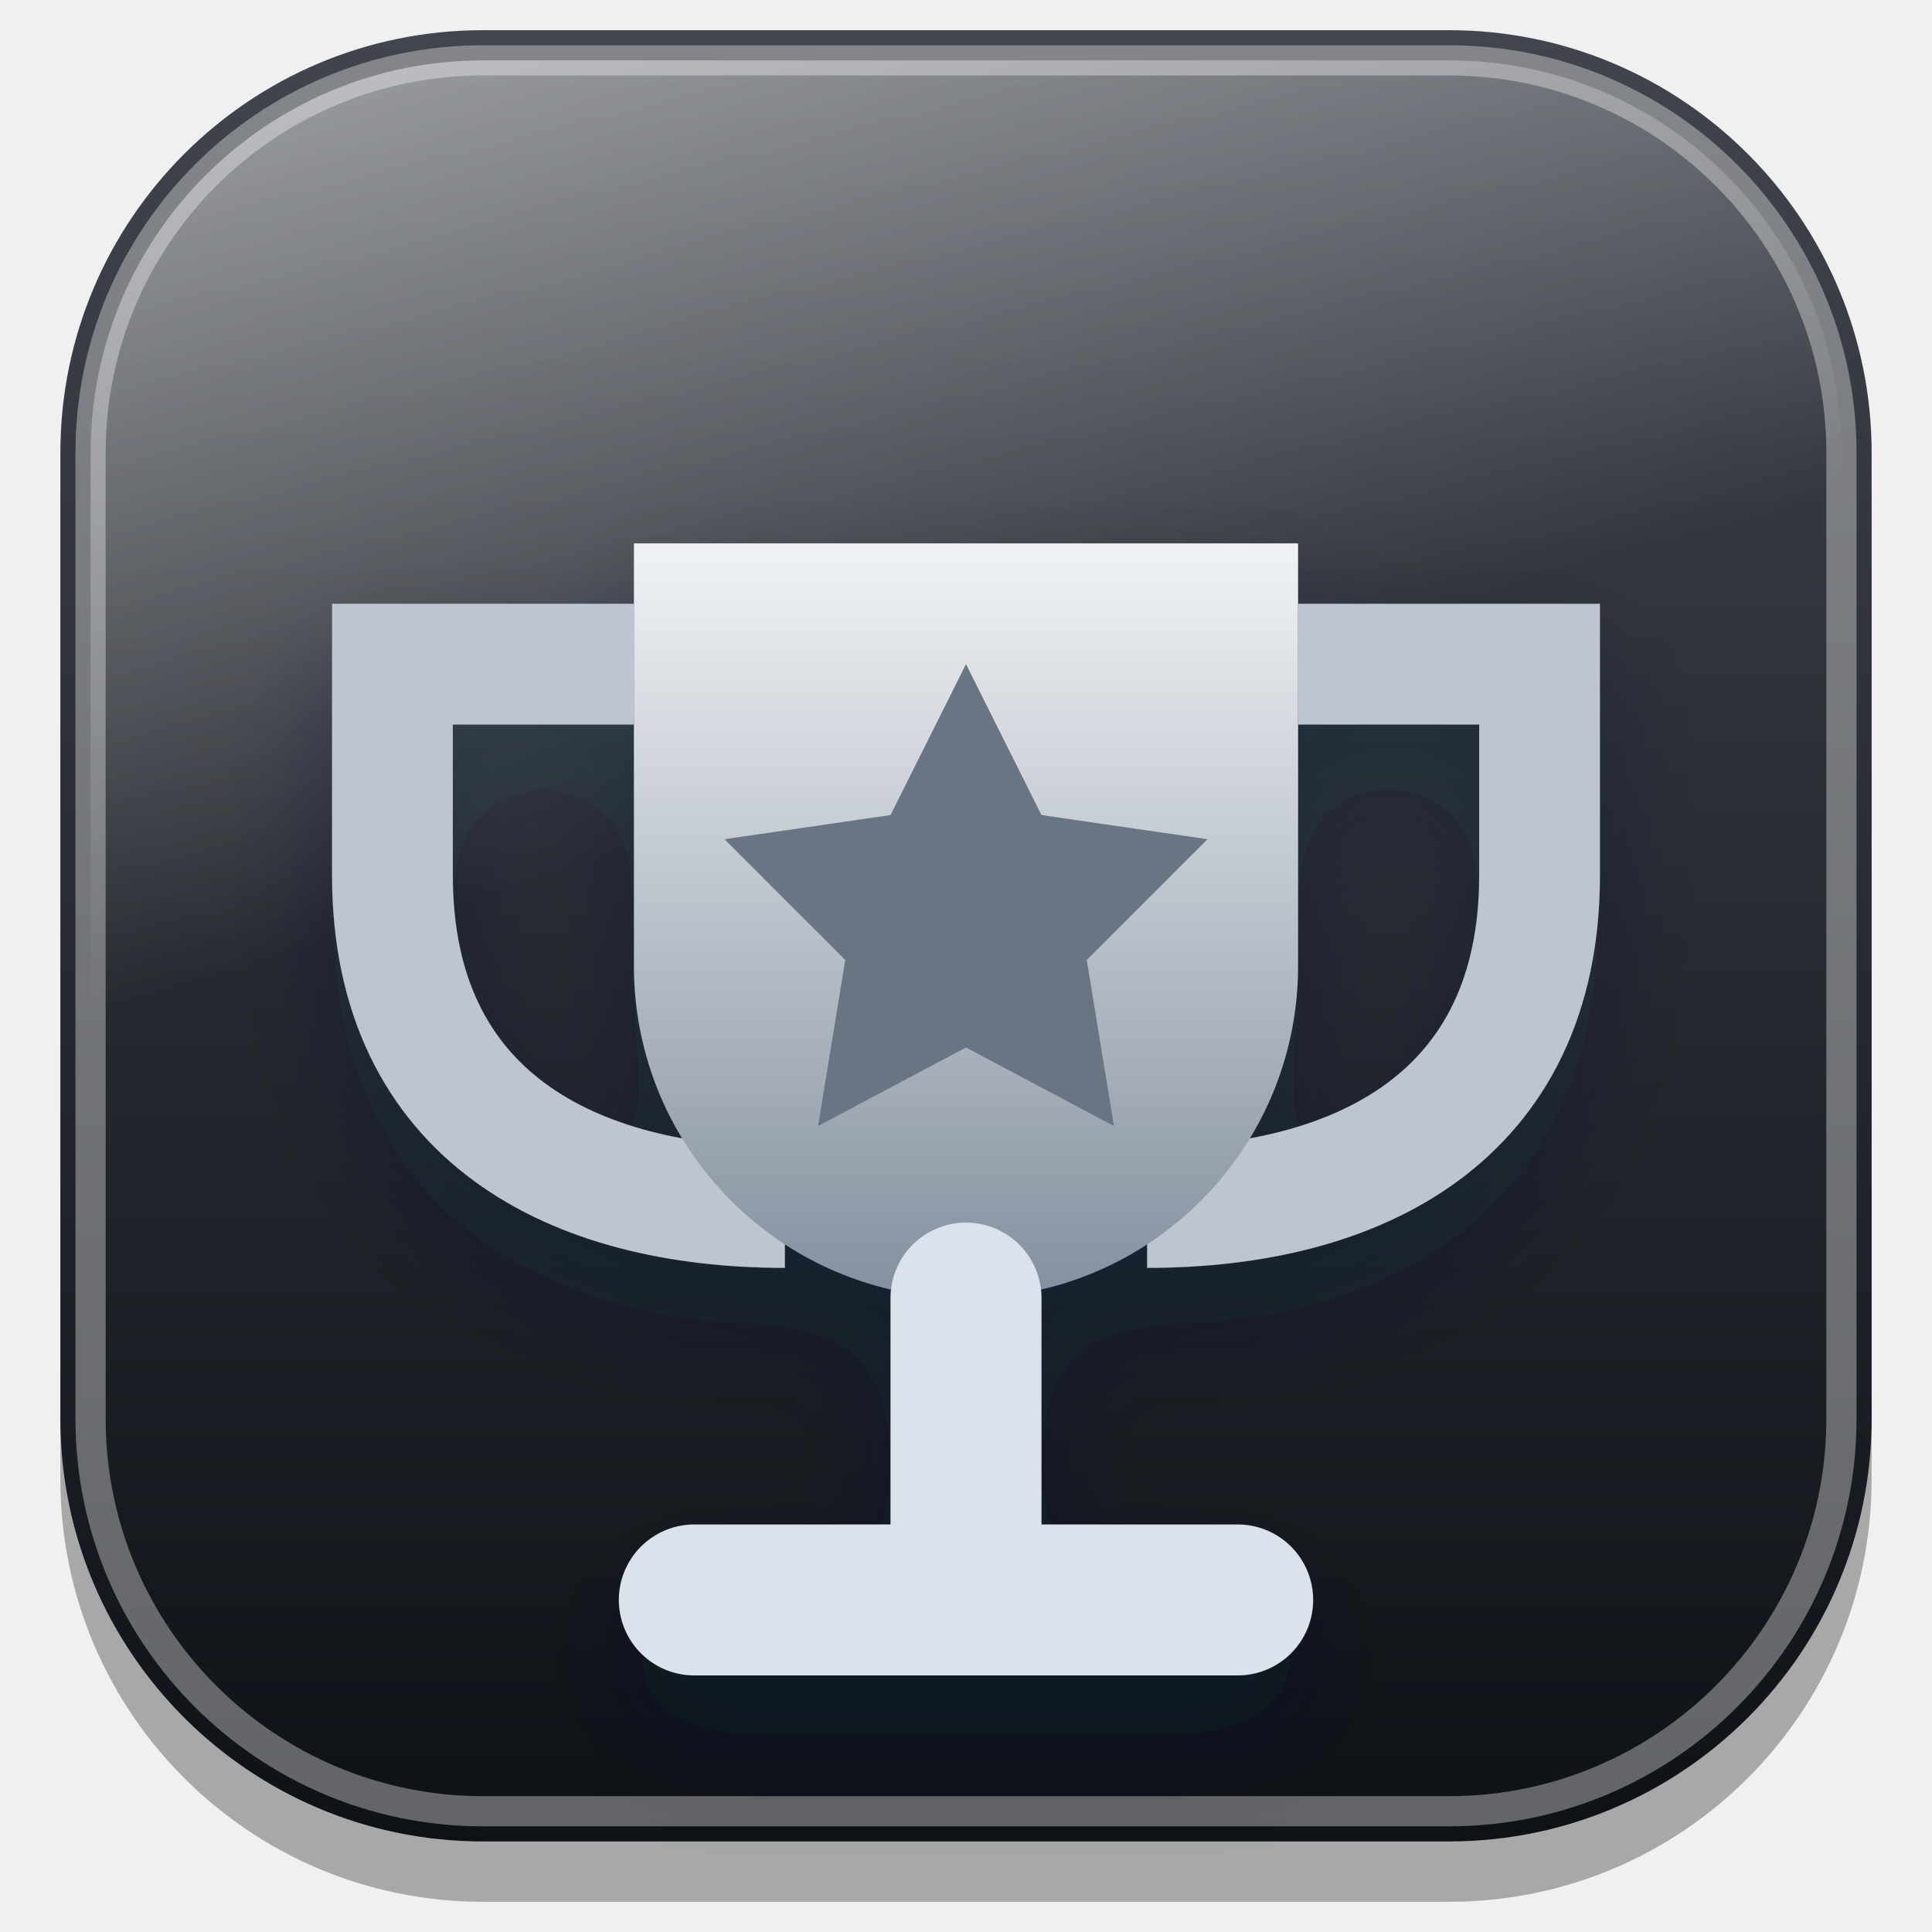
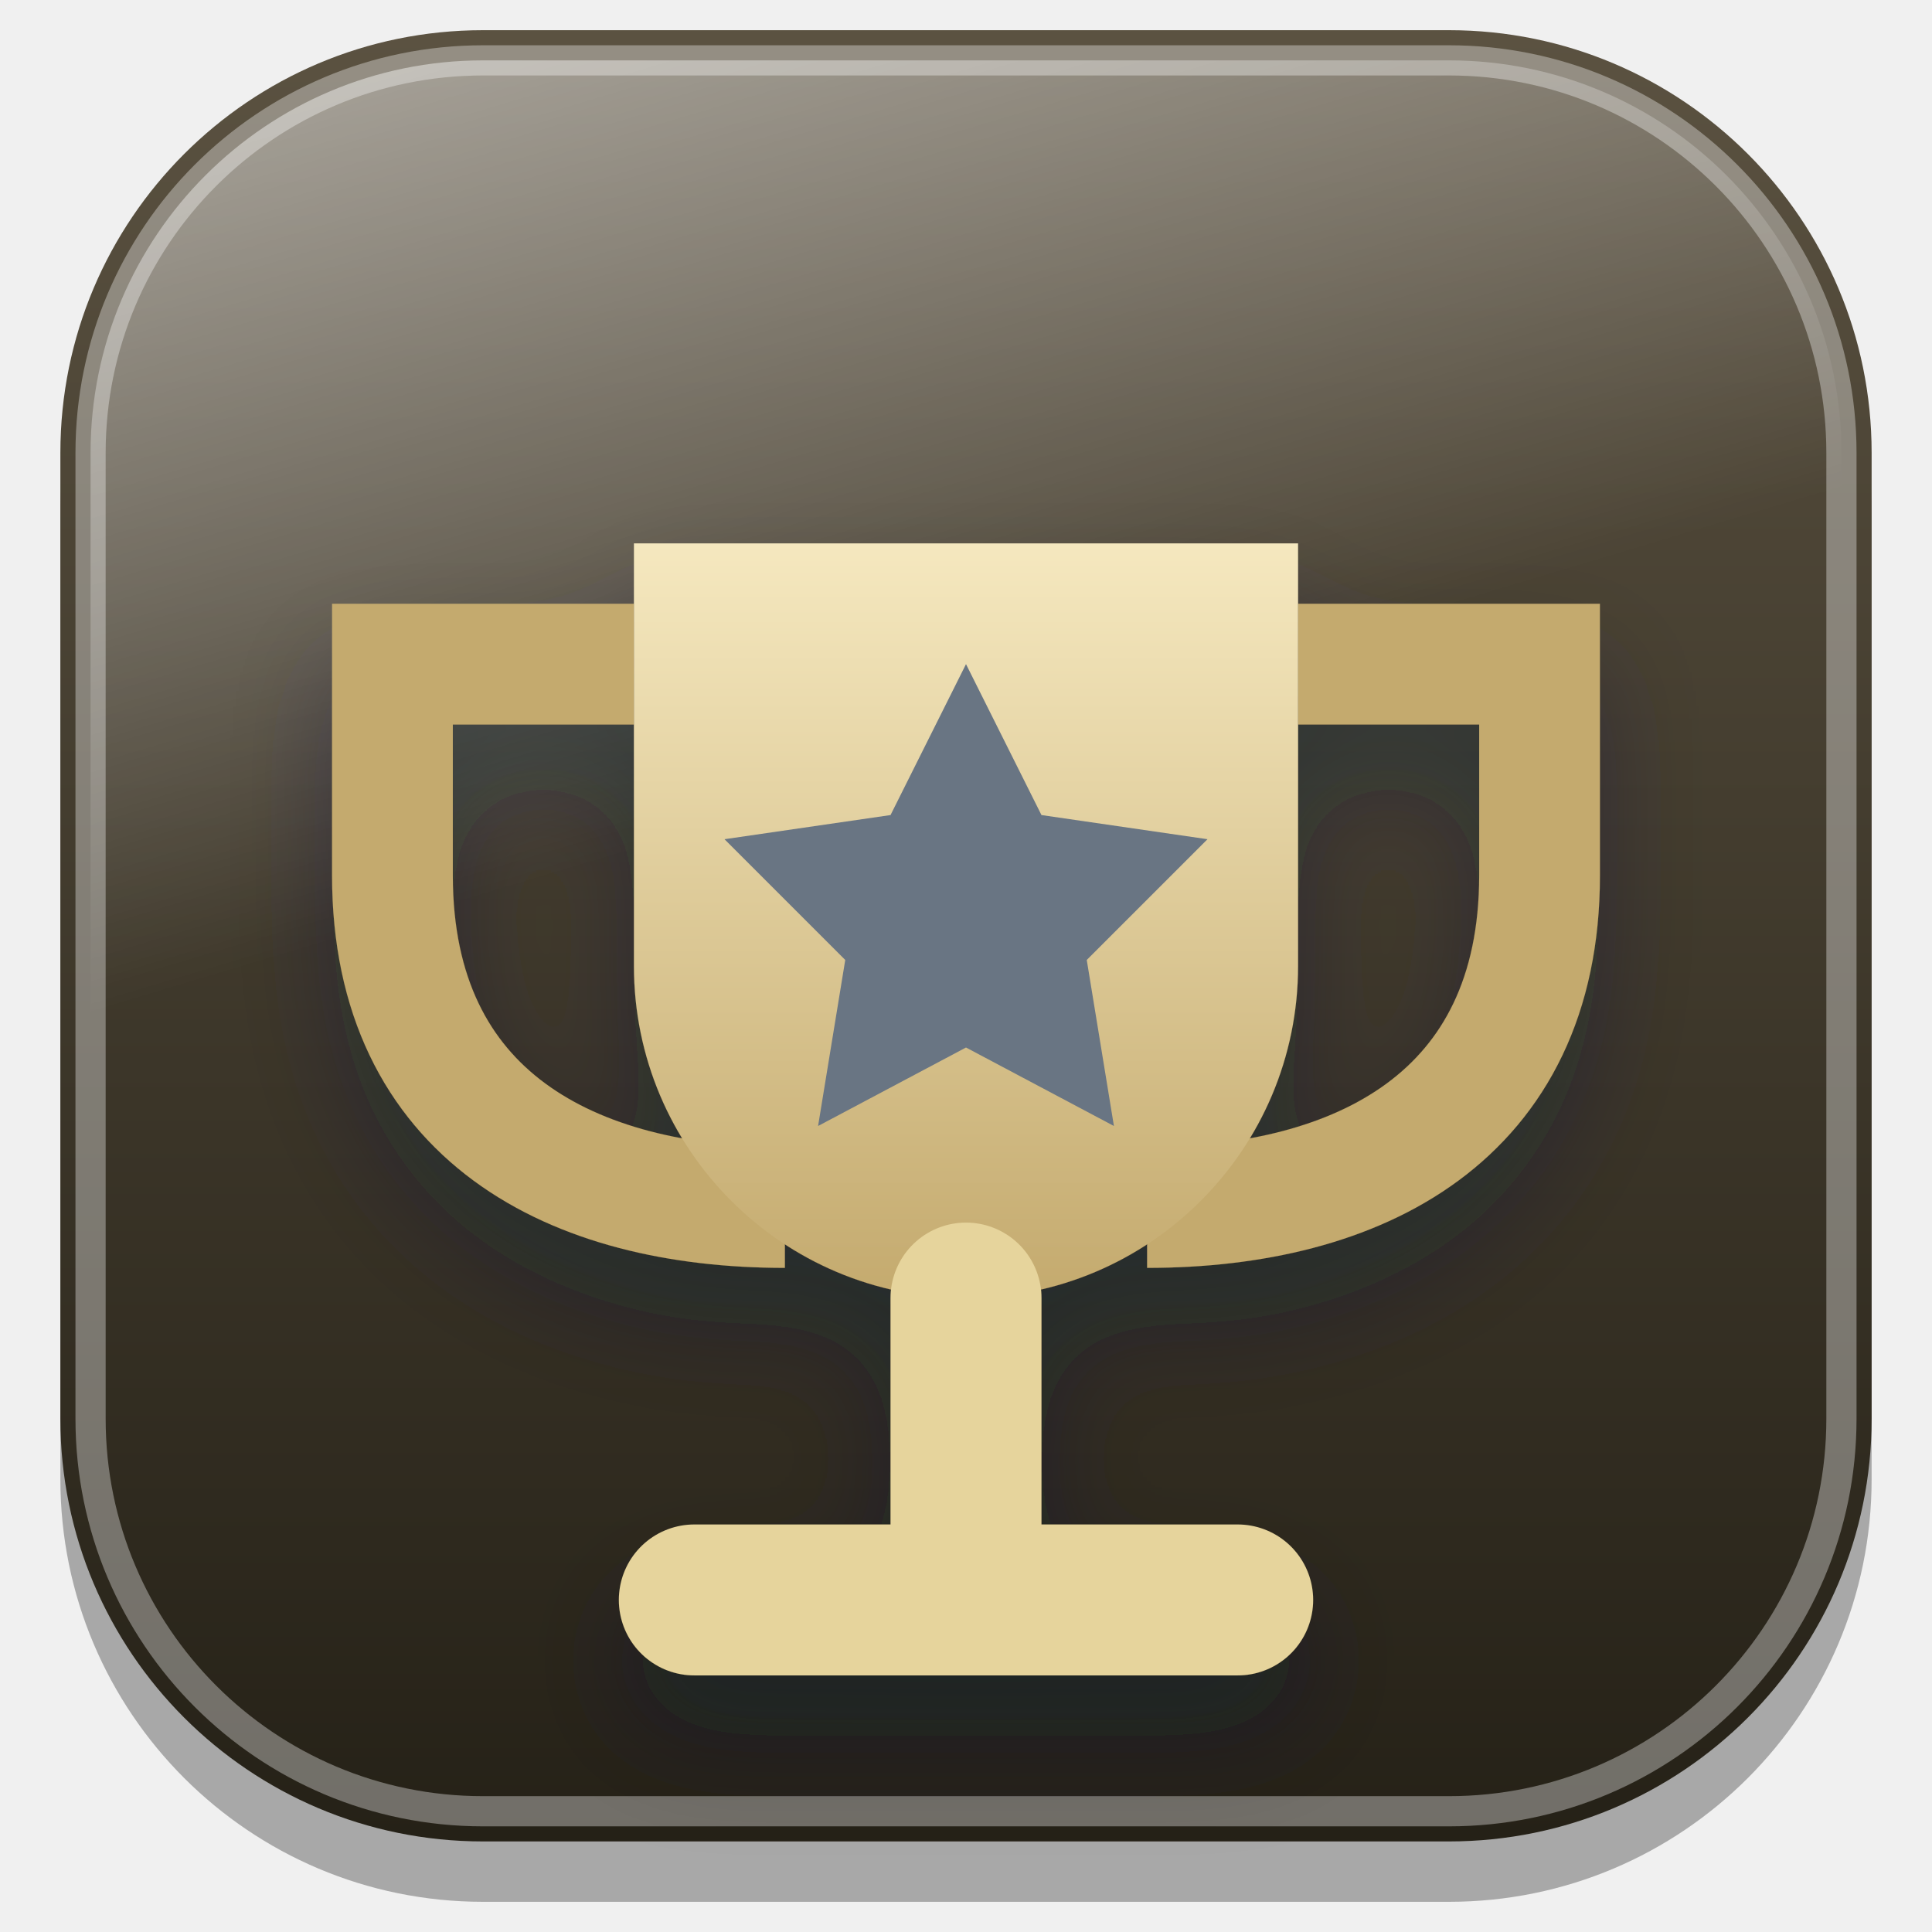
<svg xmlns="http://www.w3.org/2000/svg" viewBox="0 0 64 64">
  <defs>
    <linearGradient id="bg" x2="0" y2="1">
-       <stop stop-color="#41454d" />
-       <stop offset="1" stop-color="#0e1116" />
+       <stop stop-color="#5b5241" />
+       <stop offset="1" stop-color="#252117" />
    </linearGradient>
    <linearGradient id="object" x2="0" y2="1">
-       <stop stop-color="#f0f2f5" />
-       <stop offset="1" stop-color="#84909f" />
+       <stop stop-color="#f5e8bf" />
+       <stop offset="1" stop-color="#c4aa6e" />
    </linearGradient>
    <linearGradient id="shine" x2=".3" y2="1">
      <stop stop-color="#fff" stop-opacity=".5" />
      <stop offset=".5" stop-color="#fff" stop-opacity="0" />
    </linearGradient>
    <filter id="shadow" x="-40%" y="-40%" width="180%" height="190%">
      <feDropShadow dx="0" dy="2" stdDeviation="1.8" flood-color="#0a203e" flood-opacity=".3" />
    </filter>
  </defs>
  <rect x="2" y="3" width="60" height="60" rx="14" fill="#000" opacity=".3" />
  <rect x="2" y="1" width="60" height="60" rx="14" fill="url(#bg)" />
  <rect x="3" y="2" width="58" height="58" rx="13" fill="url(#shine)" stroke="#fff" stroke-opacity=".35" />
  <g filter="url(#shadow)">
-     <path d="M21 22H13v7c0 8 6 11 13 11M43 22h8v7c0 8-6 11-13 11" stroke="#bcc5d0" stroke-width="4" fill="none" />
+     <path d="M21 22H13v7c0 8 6 11 13 11M43 22h8v7c0 8-6 11-13 11" stroke="#c4aa6e" stroke-width="4" fill="none" />
    <path d="M21 18h22v14a11 11 0 0 1-22 0z" fill="url(#object)" />
-     <path d="M32 43v8M23 53h18" stroke="#dbe2eb" stroke-width="5" stroke-linecap="round" />
+     <path d="M32 43v8M23 53h18" stroke="#e6d49c" stroke-width="5" stroke-linecap="round" />
    <path d="m32 22 2.5 5 5.5.8-4 4 .9 5.5-4.9-2.6-4.9 2.6.9-5.5-4-4 5.5-.8z" fill="#697483" />
  </g>
</svg>
